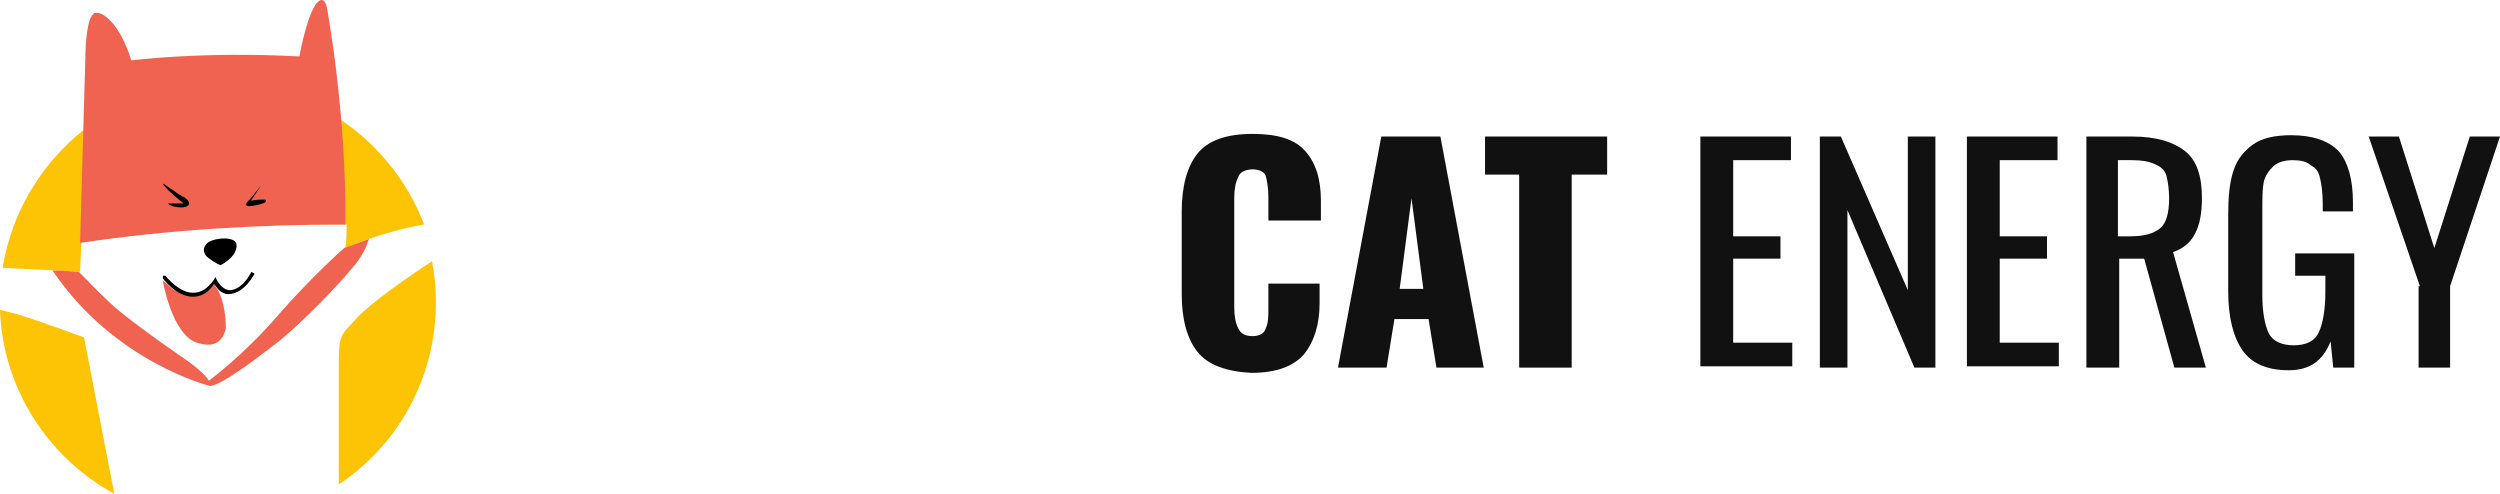
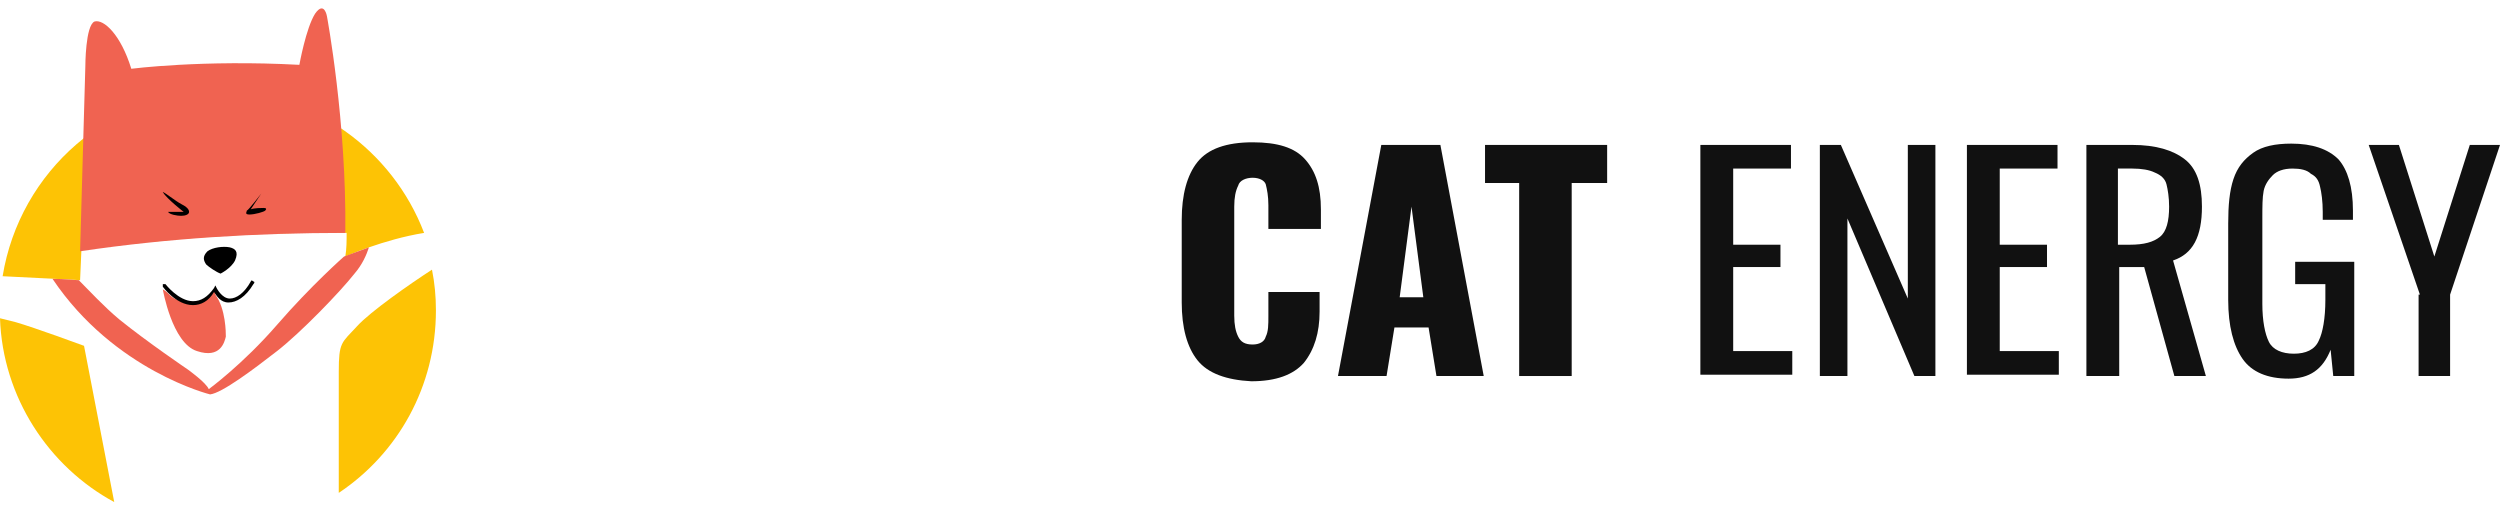
- <svg xmlns="http://www.w3.org/2000/svg" version="1.1" id="Layer_2" x="0px" y="0px" viewBox="0 0.002 190.4 37.598" style="enable-background:new 0 0 33.3 37.6;">
+ <svg xmlns="http://www.w3.org/2000/svg" width="191" height="39" version="1.1" id="Layer_2" x="0px" y="0px" viewBox="0 0.002 190.4 37.598" style="enable-background:new 0 0 33.3 37.6;">
  <style type="text/css">
    .st0 {
      fill: #FDC305;
    }
    .st1 {
      fill: #F06351;
    }
  </style>
  <g>
    <path class="st0" d="M6.1,20.7l0.1-2.3c6.7-0.9,13.4-1.4,20.2-1.3c0,0.6,0,1.2-0.1,1.8c0,0,2.9-1.3,6-1.8     c-2.4-6.3-8.5-10.8-15.6-10.8c-8.3,0-15.2,6.1-16.5,14.1C2.4,20.5,6.1,20.7,6.1,20.7z" />
    <path class="st0" d="M27.2,24.2c-1.2,1.3-1.4,1.2-1.4,3.5c0,0.9,0,4.9,0,9.2c4.5-3,7.4-8.1,7.4-13.9c0-1.1-0.1-2.1-0.3-3.1     C31.2,21,28.2,23.1,27.2,24.2z" />
    <path class="st0" d="M6.4,25.7c0,0-3.8-1.4-5.2-1.8c-0.4-0.1-0.8-0.2-1.2-0.3c0.2,6,3.7,11.3,8.7,14L6.4,25.7z" />
  </g>
  <path class="st1" d="M26.3,17.1c0.1-8.5-1.4-16.5-1.4-16.5S24.7-0.6,24,0.4c-0.7,1.1-1.2,3.9-1.2,3.9c-7.4-0.4-12.8,0.3-12.8,0.3   C9.2,2,7.9,0.8,7.2,1C6.5,1.3,6.5,4.4,6.5,4.4L6.1,18.5C12.8,17.5,19.6,17.1,26.3,17.1z" />
  <path d="M12.4,14c0-0.1,1,0.7,1.4,0.9c0.4,0.2,0.6,0.4,0.6,0.6c0,0.2-0.3,0.3-0.6,0.3s-0.9-0.1-1-0.3c0,0,0.6,0,0.9,0h0.3   C14.1,15.6,12.7,14.5,12.4,14z" />
  <path d="M19.9,14.1c0,0-1,1.3-1.1,1.3c0,0.1-0.2,0.3,0.2,0.3s1.1-0.2,1.2-0.3c0.1-0.1,0.1-0.2-0.1-0.2c-0.2,0-0.7,0-1,0.1L19.9,14.1   C19.9,14.1,20,14,19.9,14.1z" />
  <path d="M16.8,20.2c0,0,0.8-0.4,1.1-1c0.3-0.7,0-0.9-0.4-1c-0.5-0.1-1.3,0-1.7,0.3c-0.4,0.4-0.3,0.7-0.1,1   C15.9,19.7,16.5,20.1,16.8,20.2z" />
  <path class="st1" d="M16.3,21.5c0,0-0.2,0.4-0.5,0.6c-0.2,0.2-0.6,0.4-1,0.4c-0.6,0-1.1-0.2-1.5-0.4c-0.2-0.1-0.4-0.3-0.5-0.4   c-0.2-0.2-0.4-0.3-0.4-0.3s0.7,4.1,2.6,4.7c1.8,0.6,2.1-0.7,2.2-1.1c0-0.3,0-2.1-0.8-3.2C16.5,21.4,16.4,21.6,16.3,21.5z" />
  <g>
    <path d="M14.7,22.6C14.7,22.6,14.7,22.6,14.7,22.6c-1.3,0-2.3-1.4-2.3-1.4c0-0.1,0-0.2,0-0.2c0.1,0,0.2,0,0.2,0c0,0,1,1.3,2.1,1.3     c0,0,0,0,0,0c0.6,0,1.1-0.3,1.6-1l0.1-0.2l0.1,0.2c0,0,0.4,0.8,1,0.8c0.5,0,1.1-0.4,1.6-1.3c0-0.1,0.1-0.1,0.2,0     c0.1,0,0.1,0.1,0,0.2c-0.6,1-1.3,1.4-1.9,1.4c-0.6,0-0.9-0.5-1.1-0.8C15.9,22.3,15.3,22.6,14.7,22.6z" />
  </g>
  <path class="st1" d="M26.2,18.9c0,0-2.5,2.2-5.1,5.2S15.9,29,15.9,29c-0.2-0.5-1.6-1.5-1.6-1.5s-3.1-2.1-5.2-3.8   c-1.2-1-2.3-2.2-3.1-3c-0.3,0-1.1-0.1-2-0.1c4.7,7,12,8.8,12,8.8c0.9-0.1,3.3-1.9,5.1-3.3c1.8-1.4,4.8-4.5,5.9-5.9   c0.6-0.7,0.9-1.4,1.1-2C27,18.6,26.2,18.9,26.2,18.9z" />
  <g transform="matrix(1, 0, 0, 1, 90, 10.2)">
    <path class="st0" d="M1.2,16.6c-0.8-1-1.2-2.5-1.2-4.4V5.9c0-1.9,0.4-3.4,1.2-4.4C2,0.5,3.4,0,5.4,0c1.9,0,3.2,0.4,4,1.3     c0.8,0.9,1.2,2.1,1.2,3.8v1.5H6.6V4.8c0-0.7-0.1-1.2-0.2-1.6C6.3,2.9,5.9,2.7,5.4,2.7S4.4,2.9,4.3,3.3C4.1,3.7,4,4.2,4,4.9v8.3     c0,0.7,0.1,1.2,0.3,1.6c0.2,0.4,0.5,0.6,1.1,0.6c0.5,0,0.9-0.2,1-0.6c0.2-0.4,0.2-0.9,0.2-1.6v-1.8h3.9v1.5c0,1.6-0.4,2.9-1.2,3.9     c-0.8,0.9-2.1,1.4-4,1.4C3.4,18.1,2,17.6,1.2,16.6z" style="fill: rgb(17, 17, 17);" />
    <path class="st0" d="M15.2,0.2h4.5L23,17.8h-3.6l-0.6-3.7h-2.6l-0.6,3.7h-3.7L15.2,0.2z M18.4,11.8l-0.9-6.9l-0.9,6.9H18.4z" style="fill: rgb(17, 17, 17);" />
    <path class="st0" d="M25.8,3.1h-2.7V0.2h9.3v2.9h-2.7v14.7h-4V3.1z" style="fill: rgb(17, 17, 17);" />
    <path class="st0" d="M39.5,0.2h6.9v1.8H42v5.8h3.6v1.7H42v6.4h4.5v1.8h-7V0.2z" style="fill: rgb(17, 17, 17);" />
    <path class="st0" d="M48.5,0.2h1.7l5.1,11.7V0.2h2.1v17.6h-1.6l-5.1-12v12h-2.1V0.2z" style="fill: rgb(17, 17, 17);" />
    <path class="st0" d="M59.8,0.2h6.9v1.8h-4.4v5.8h3.6v1.7h-3.6v6.4h4.5v1.8h-7V0.2z" style="fill: rgb(17, 17, 17);" />
    <path class="st0" d="M68.8,0.2h3.6c1.8,0,3.1,0.4,4,1.1s1.3,1.9,1.3,3.6c0,2.3-0.7,3.6-2.2,4.1l2.5,8.8h-2.4l-2.3-8.3h-1.9v8.3     h-2.5V0.2z M72.2,7.8c1.1,0,1.8-0.2,2.3-0.6C75,6.8,75.2,6,75.2,4.9c0-0.7-0.1-1.3-0.2-1.7s-0.4-0.7-0.9-0.9     c-0.4-0.2-1-0.3-1.7-0.3h-1.1v5.8H72.2z" style="fill: rgb(17, 17, 17);" />
    <path class="st0" d="M80.8,16.5c-0.7-1-1.1-2.5-1.1-4.5V6.2c0-1.4,0.1-2.5,0.4-3.4c0.3-0.9,0.8-1.5,1.5-2c0.7-0.5,1.7-0.7,2.9-0.7     c1.6,0,2.8,0.4,3.6,1.2c0.7,0.8,1.1,2.1,1.1,3.9v0.7h-2.3V5.3c0-0.8-0.1-1.5-0.2-1.9c-0.1-0.5-0.3-0.8-0.7-1     C85.7,2.1,85.2,2,84.6,2c-0.7,0-1.2,0.2-1.5,0.5c-0.3,0.3-0.6,0.7-0.7,1.2c-0.1,0.5-0.1,1.2-0.1,2.1v6.5c0,1.3,0.2,2.3,0.5,2.9     c0.3,0.6,1,0.9,1.9,0.9c0.9,0,1.6-0.3,1.9-1c0.3-0.6,0.5-1.7,0.5-3.1v-1.2h-2.3V9.1h4.5v8.7h-1.6l-0.2-2c-0.6,1.5-1.6,2.2-3.2,2.2     C82.7,18,81.5,17.5,80.8,16.5z" style="fill: rgb(17, 17, 17);" />
    <path class="st0" d="M94.3,11.6L90.4,0.2h2.3l2.7,8.5l2.7-8.5h2.3l-3.8,11.4v6.2h-2.4V11.6z" style="fill: rgb(17, 17, 17);" />
  </g>
</svg>
